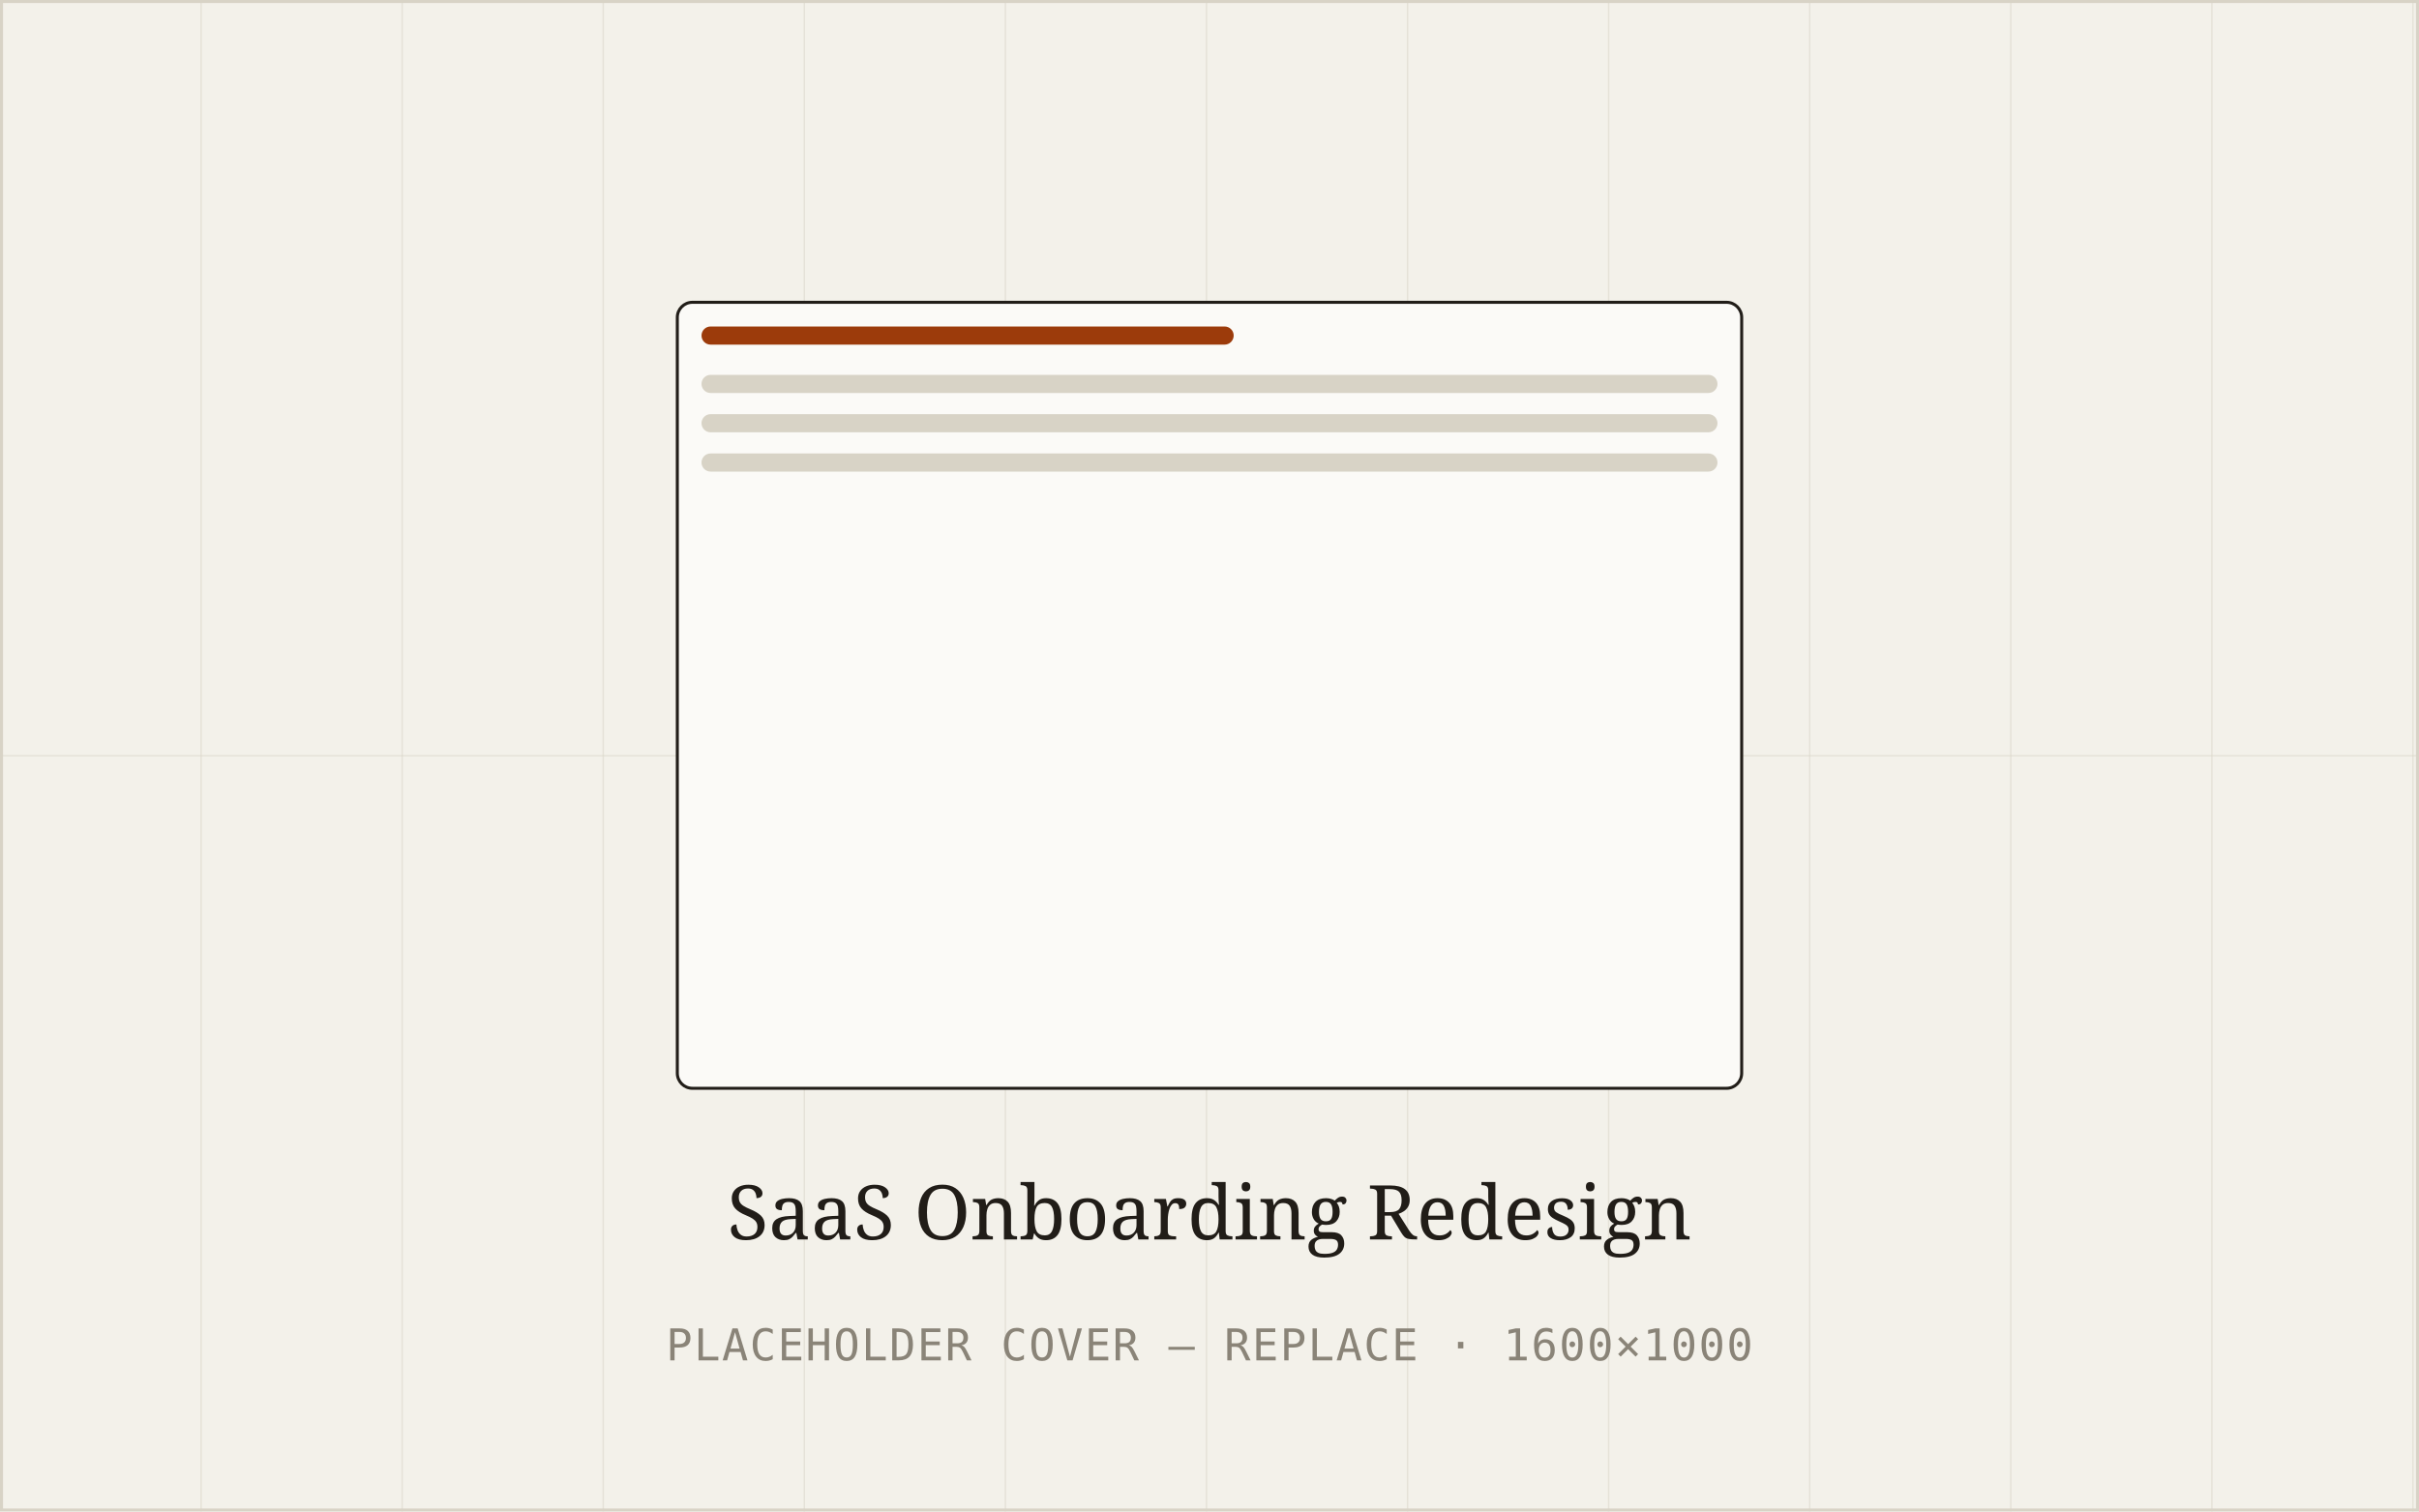
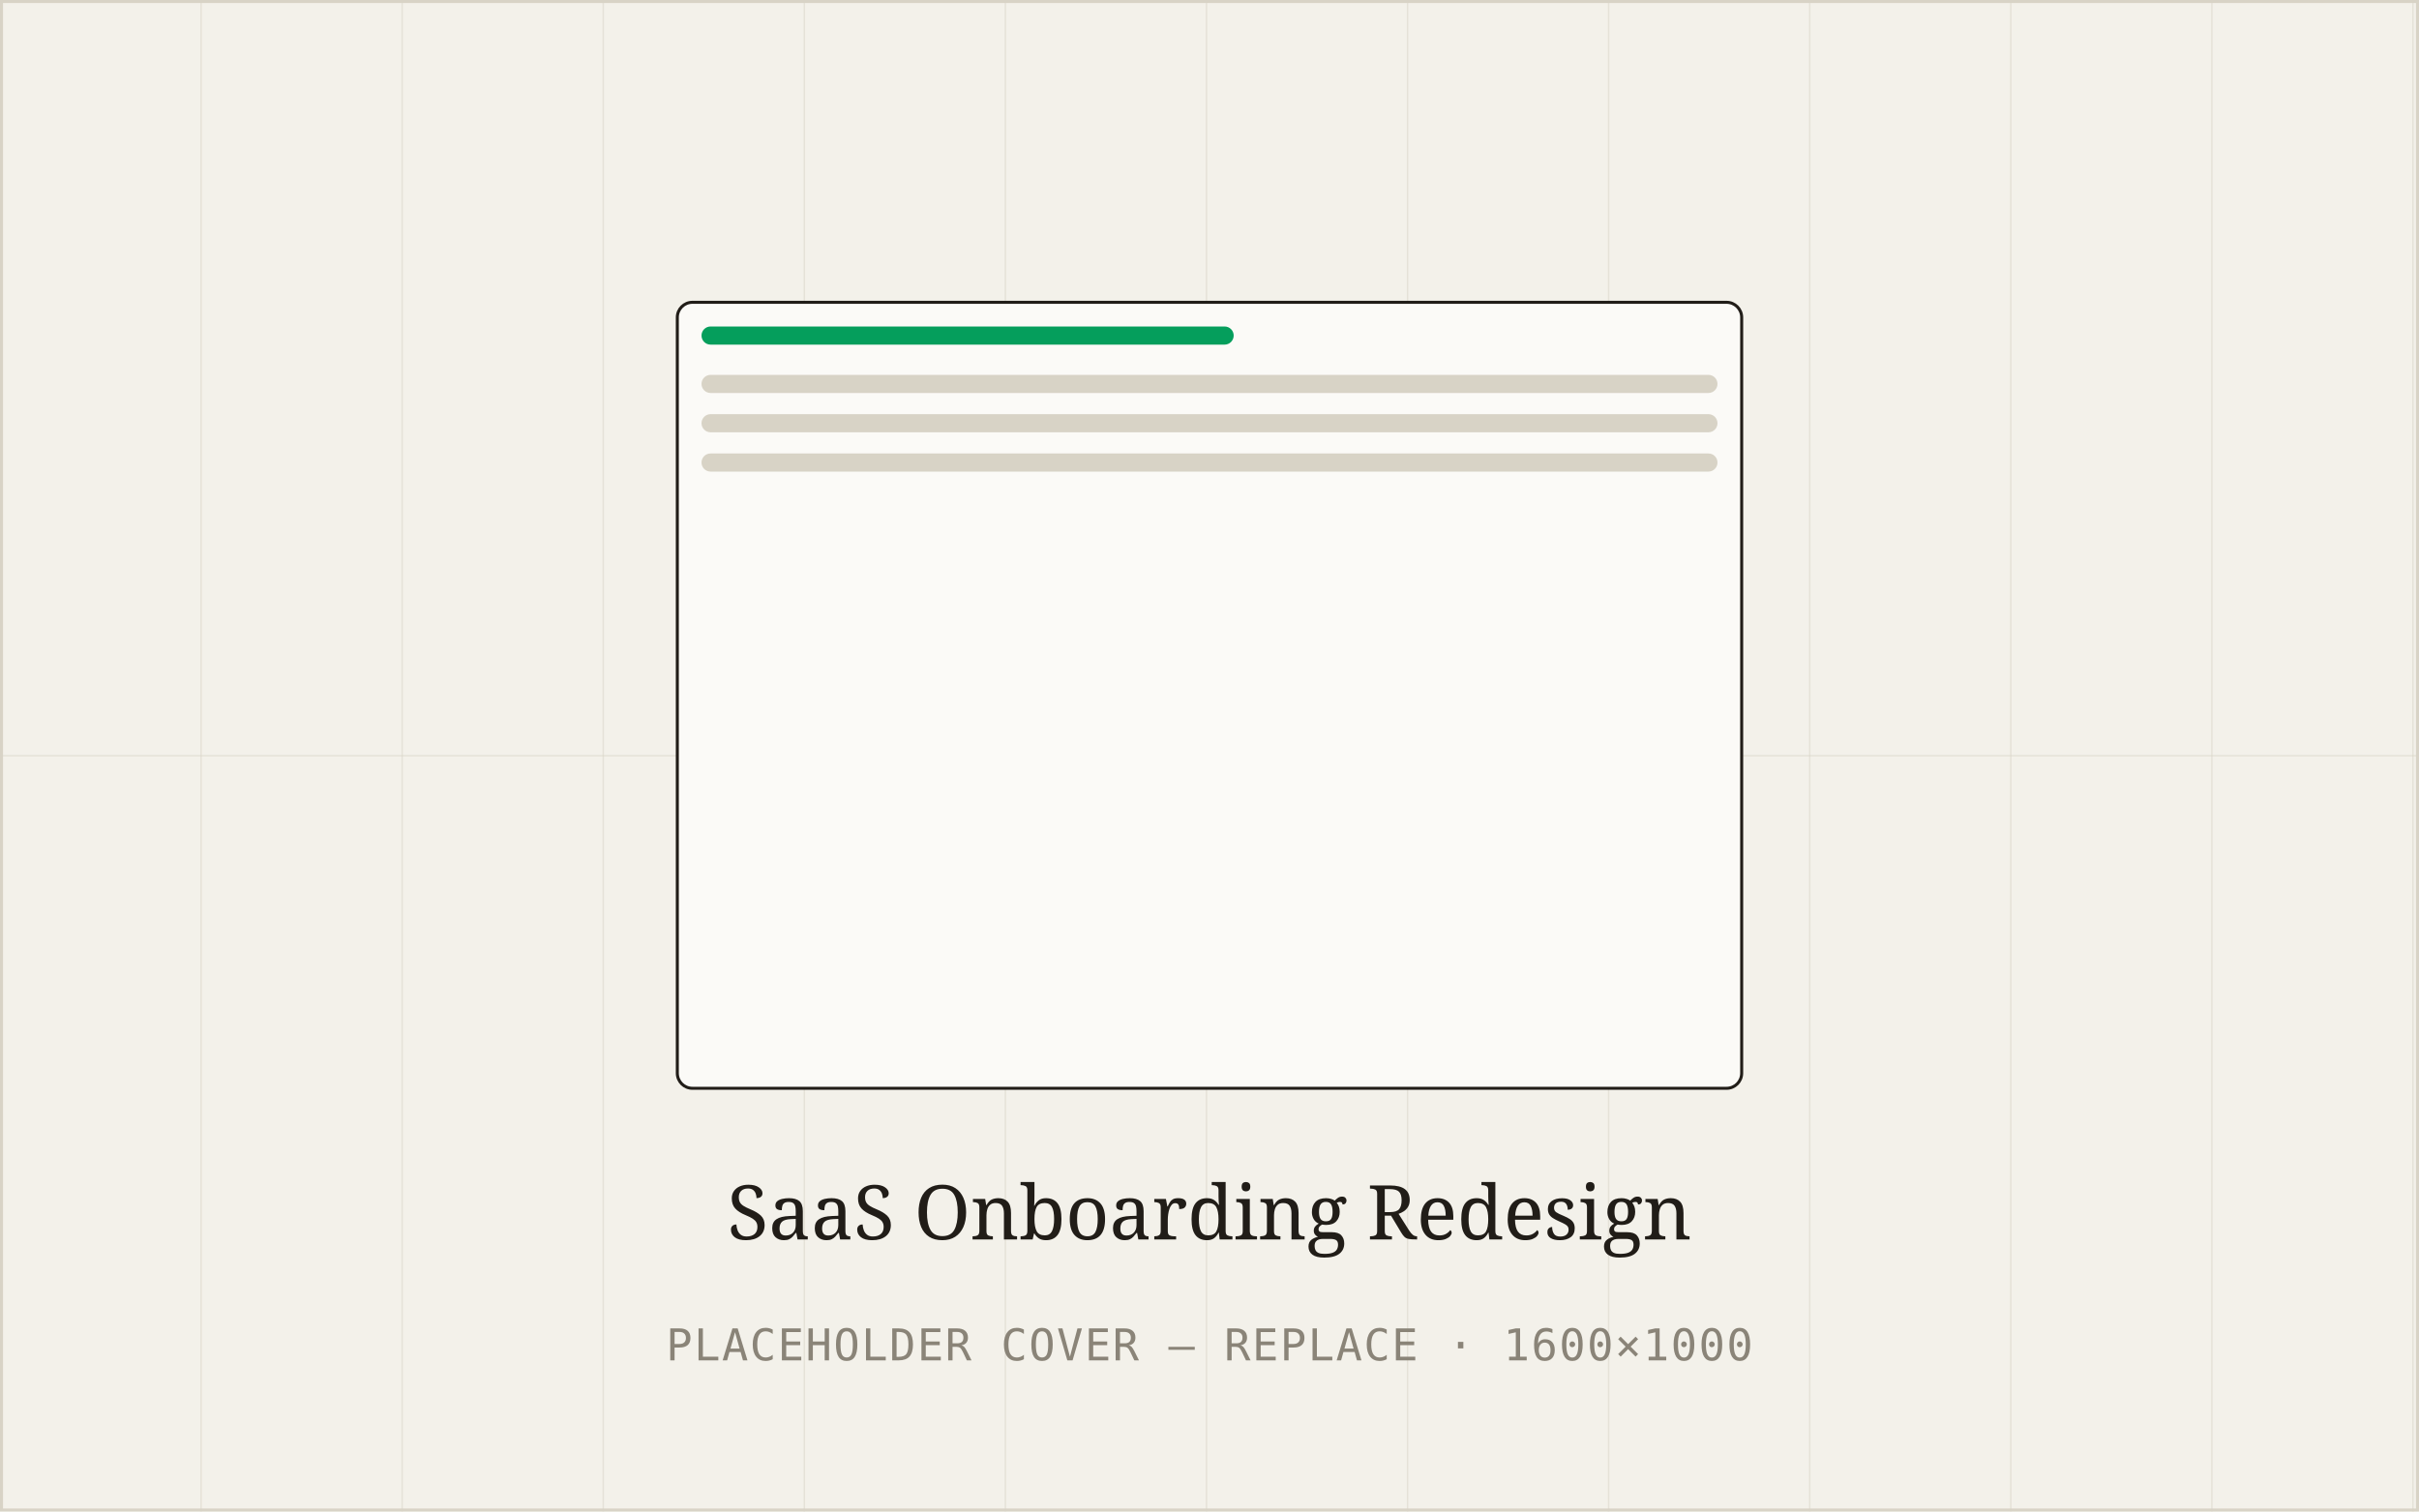
<svg xmlns="http://www.w3.org/2000/svg" viewBox="0 0 1600 1000" role="img" aria-label="SaaS Onboarding Redesign — placeholder image">
  <rect width="1600" height="1000" fill="#f3f1ea" />
  <line x1="133" y1="0" x2="133" y2="1000" stroke="#d8d3c6" stroke-width="1" opacity="0.5" />
  <line x1="266" y1="0" x2="266" y2="1000" stroke="#d8d3c6" stroke-width="1" opacity="0.5" />
  <line x1="399" y1="0" x2="399" y2="1000" stroke="#d8d3c6" stroke-width="1" opacity="0.5" />
  <line x1="532" y1="0" x2="532" y2="1000" stroke="#d8d3c6" stroke-width="1" opacity="0.5" />
  <line x1="665" y1="0" x2="665" y2="1000" stroke="#d8d3c6" stroke-width="1" opacity="0.5" />
  <line x1="798" y1="0" x2="798" y2="1000" stroke="#d8d3c6" stroke-width="1" opacity="0.5" />
  <line x1="931" y1="0" x2="931" y2="1000" stroke="#d8d3c6" stroke-width="1" opacity="0.5" />
  <line x1="1064" y1="0" x2="1064" y2="1000" stroke="#d8d3c6" stroke-width="1" opacity="0.5" />
  <line x1="1197" y1="0" x2="1197" y2="1000" stroke="#d8d3c6" stroke-width="1" opacity="0.5" />
  <line x1="1330" y1="0" x2="1330" y2="1000" stroke="#d8d3c6" stroke-width="1" opacity="0.5" />
  <line x1="1463" y1="0" x2="1463" y2="1000" stroke="#d8d3c6" stroke-width="1" opacity="0.5" />
  <line x1="1596" y1="0" x2="1596" y2="1000" stroke="#d8d3c6" stroke-width="1" opacity="0.5" />
  <line x1="0" y1="500" x2="1600" y2="500" stroke="#d8d3c6" stroke-width="1" opacity="0.5" />
  <rect x="448" y="200" width="704" height="520" rx="10" fill="#fbfaf7" stroke="#211d18" stroke-width="2" />
-   <rect x="464" y="216" width="352" height="12" rx="6" fill="#9c3b0b" />
+   <rect x="464" y="216" width="352" height="12" rx="6" fill="#059e5c" />
  <rect x="464" y="248" width="672" height="12" rx="6" fill="#d8d3c6" />
  <rect x="464" y="274" width="672" height="12" rx="6" fill="#d8d3c6" />
  <rect x="464" y="300" width="672" height="12" rx="6" fill="#d8d3c6" />
  <rect x="1" y="1" width="1598" height="998" fill="none" stroke="#d8d3c6" stroke-width="2" />
  <text x="800" y="820" text-anchor="middle" font-family="Georgia, serif" font-size="50" fill="#211d18">SaaS Onboarding Redesign</text>
  <text x="800" y="900" text-anchor="middle" font-family="Menlo, monospace" font-size="29" fill="#8a8478" letter-spacing="1">PLACEHOLDER COVER — REPLACE · 1600×1000</text>
</svg>
